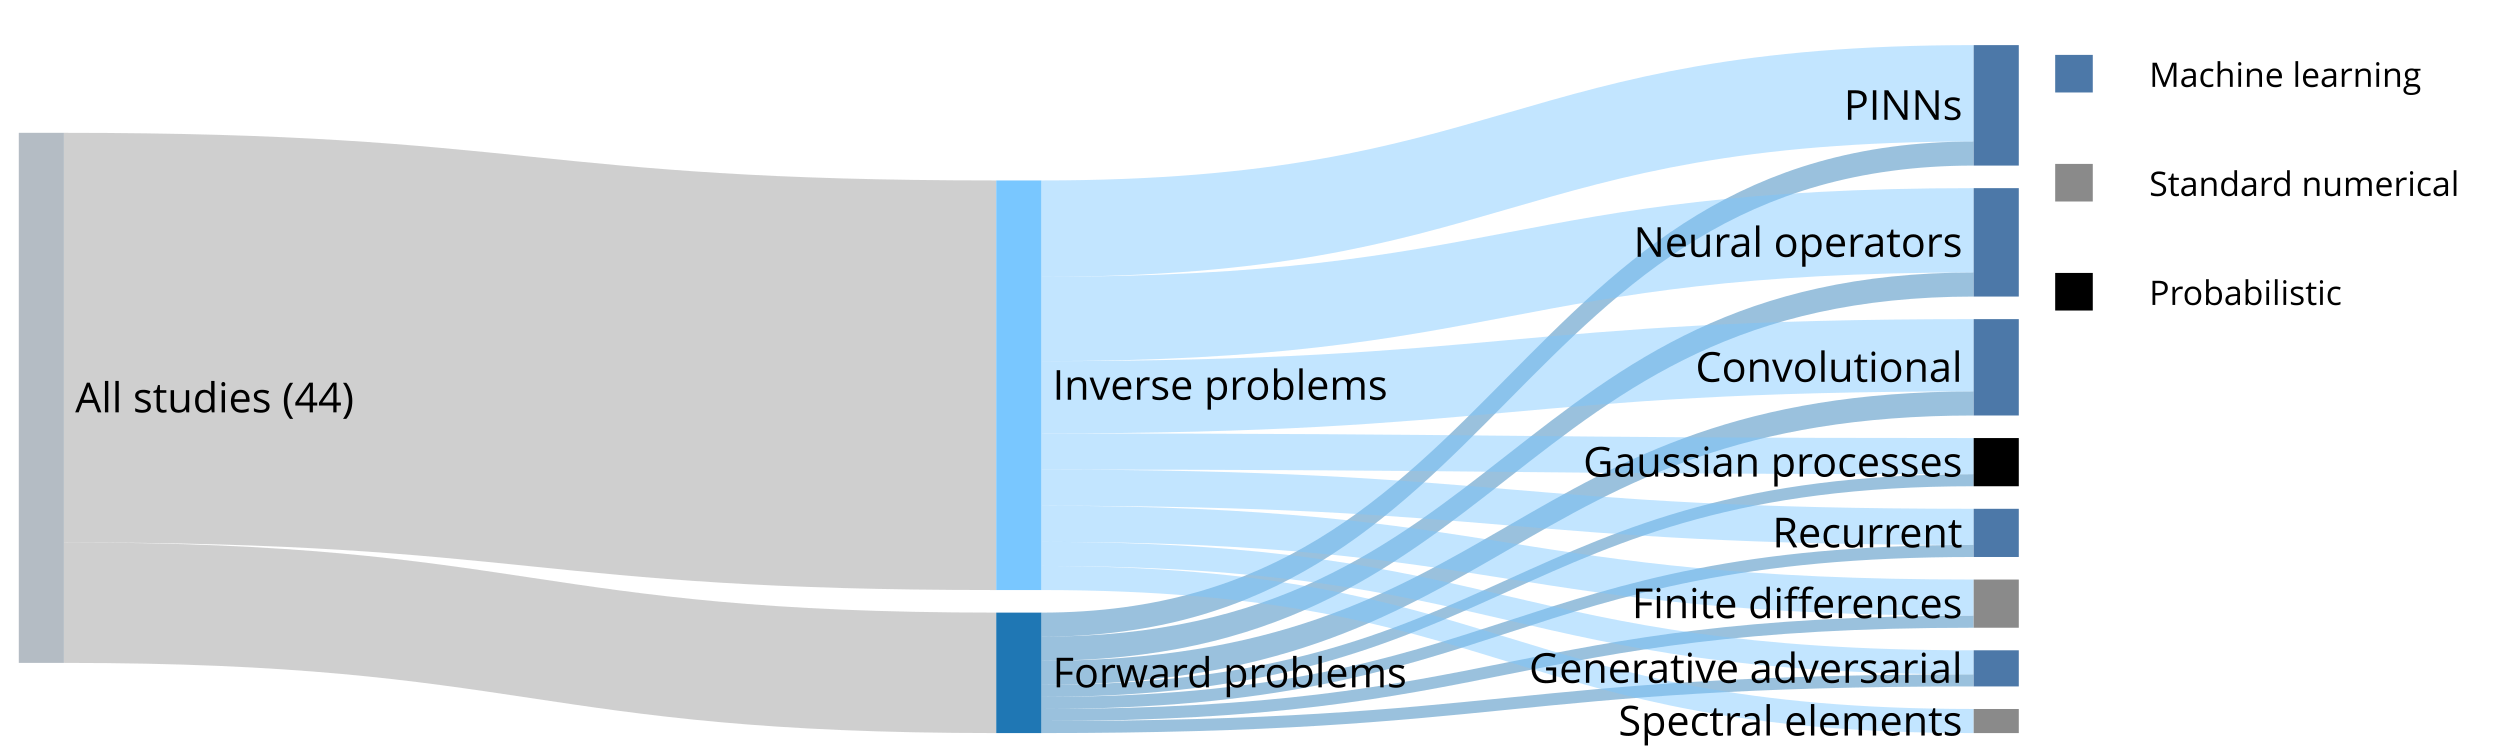
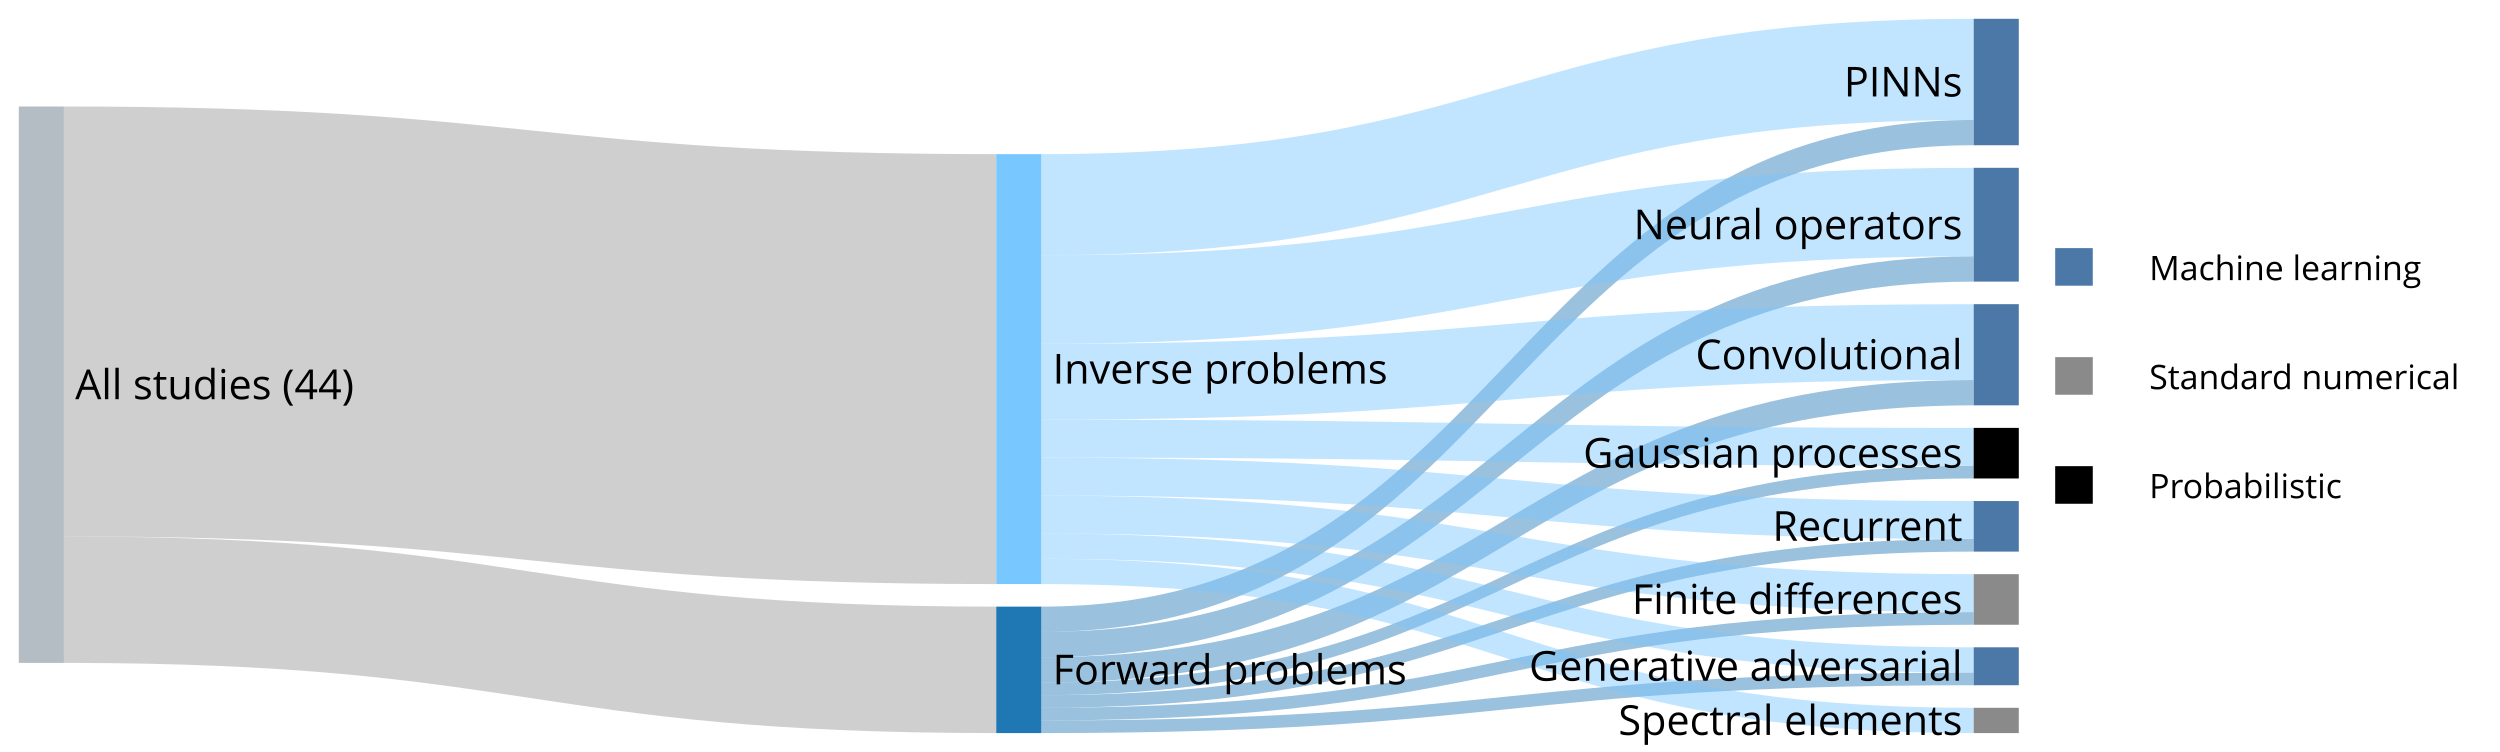
<svg xmlns="http://www.w3.org/2000/svg" class="main-svg" width="665" height="200" viewBox="0 0 665 200" style="">
  <rect x="0" y="0" width="665" height="200" style="fill: rgb(255, 255, 255); fill-opacity: 1;" />
-   <defs id="defs-ba77b4">
+   <defs id="defs-3921bd">
    <g class="clips">
-       <clipPath id="clipba77b4xyplot" class="plotclip">
-         <rect width="532" height="183" />
-       </clipPath>
-       <clipPath class="axesclip" id="clipba77b4x">
+       <clipPath id="clip3921bdxyplot" class="plotclip">
+         <rect width="532" height="190" />
+       </clipPath>
+       <clipPath class="axesclip" id="clip3921bdx">
        <rect x="5" y="0" width="532" height="200" />
      </clipPath>
-       <clipPath class="axesclip" id="clipba77b4y">
-         <rect x="0" y="12" width="665" height="183" />
-       </clipPath>
-       <clipPath class="axesclip" id="clipba77b4xy">
-         <rect x="5" y="12" width="532" height="183" />
+       <clipPath class="axesclip" id="clip3921bdy">
+         <rect x="0" y="5" width="665" height="190" />
+       </clipPath>
+       <clipPath class="axesclip" id="clip3921bdxy">
+         <rect x="5" y="5" width="532" height="190" />
      </clipPath>
    </g>
    <g class="gradients" />
    <g class="patterns" />
  </defs>
  <g class="bglayer" />
  <g class="layer-below">
    <g class="imagelayer" />
    <g class="shapelayer" />
  </g>
  <g class="cartesianlayer">
    <g class="subplot xy">
      <g class="layer-subplot">
        <g class="shapelayer" />
        <g class="imagelayer" />
      </g>
      <g class="minor-gridlayer">
        <g class="x" />
        <g class="y" />
      </g>
      <g class="gridlayer">
        <g class="x" />
        <g class="y" />
      </g>
      <g class="zerolinelayer" />
      <g class="layer-between">
        <g class="shapelayer" />
        <g class="imagelayer" />
      </g>
      <path class="xlines-below" />
      <path class="ylines-below" />
      <g class="overlines-below" />
      <g class="xaxislayer-below" />
      <g class="yaxislayer-below" />
      <g class="overaxes-below" />
      <g class="overplot">
-         <g class="xy" transform="translate(5,12)" clip-path="url(#clipba77b4xyplot)">
+         <g class="xy" transform="translate(5,5)" clip-path="url(#clip3921bdxyplot)">
          <g class="scatterlayer mlayer">
-             <g class="trace scatter trace19e1a0" style="stroke-miterlimit: 2; opacity: 1;">
+             <g class="trace scatter traceb41597" style="stroke-miterlimit: 2; opacity: 1;">
              <g class="fills" />
              <g class="errorbars" />
              <g class="lines" />
              <g class="points" />
              <g class="text" />
            </g>
-             <g class="trace scatter trace8a46ba" style="stroke-miterlimit: 2; opacity: 1;">
+             <g class="trace scatter trace7217d8" style="stroke-miterlimit: 2; opacity: 1;">
              <g class="fills" />
              <g class="errorbars" />
              <g class="lines" />
              <g class="points" />
              <g class="text" />
            </g>
-             <g class="trace scatter trace749ef2" style="stroke-miterlimit: 2; opacity: 1;">
+             <g class="trace scatter tracefb6c1b" style="stroke-miterlimit: 2; opacity: 1;">
              <g class="fills" />
              <g class="errorbars" />
              <g class="lines" />
              <g class="points" />
              <g class="text" />
            </g>
          </g>
        </g>
      </g>
      <g class="zerolinelayer-above" />
      <path class="xlines-above crisp" d="M0,0" style="fill: none;" />
      <path class="ylines-above crisp" d="M0,0" style="fill: none;" />
      <g class="overlines-above" />
      <g class="xaxislayer-above" />
      <g class="yaxislayer-above" />
      <g class="overaxes-above" />
    </g>
  </g>
  <g class="polarlayer" />
  <g class="smithlayer" />
  <g class="ternarylayer" />
  <g class="geolayer" />
  <g class="funnelarealayer" />
  <g class="pielayer" />
  <g class="iciclelayer" />
  <g class="treemaplayer" />
  <g class="sunburstlayer" />
  <g class="glimages" />
-   <g class="sankey" transform="translate(5,12)matrix(1 0 0 1 0 0)" style="box-sizing: content-box; position: absolute; left: 0px; shape-rendering: geometricprecision; pointer-events: none;">
+   <g class="sankey" transform="translate(5,5)matrix(1 0 0 1 0 0)" style="box-sizing: content-box; position: absolute; left: 0px; shape-rendering: geometricprecision; pointer-events: none;">
    <g class="sankey-links" style="fill: none;">
-       <path class="sankey-link" d="M12,132.284C136,132.284 136,150.955 260,150.955L260,183C136,183 136,164.33 12,164.33Z" style="stroke: rgb(68, 68, 68); stroke-opacity: 1; fill: rgb(150, 150, 150); fill-opacity: 0.45; stroke-width: 0; opacity: 1;" />
-       <path class="sankey-link" d="M12,23.33C136,23.33 136,36 260,36L260,144.955C136,144.955 136,132.284 12,132.284Z" style="stroke: rgb(68, 68, 68); stroke-opacity: 1; fill: rgb(150, 150, 150); fill-opacity: 0.45; stroke-width: 0; opacity: 1;" />
-       <path class="sankey-link" d="M272,157.364C396,157.364 396,60.477 520,60.477L520,66.886C396,66.886 396,163.773 272,163.773Z" style="stroke: rgb(68, 68, 68); stroke-opacity: 1; fill: rgb(31, 119, 180); fill-opacity: 0.45; stroke-width: 0; opacity: 1;" />
-       <path class="sankey-link" d="M272,163.773C396,163.773 396,92.114 520,92.114L520,98.523C396,98.523 396,170.182 272,170.182Z" style="stroke: rgb(68, 68, 68); stroke-opacity: 1; fill: rgb(31, 119, 180); fill-opacity: 0.45; stroke-width: 0; opacity: 1;" />
-       <path class="sankey-link" d="M272,150.955C396,150.955 396,25.636 520,25.636L520,32.045C396,32.045 396,157.364 272,157.364Z" style="stroke: rgb(68, 68, 68); stroke-opacity: 1; fill: rgb(31, 119, 180); fill-opacity: 0.45; stroke-width: 0; opacity: 1;" />
-       <path class="sankey-link" d="M272,170.182C396,170.182 396,114.136 520,114.136L520,117.341C396,117.341 396,173.386 272,173.386Z" style="stroke: rgb(68, 68, 68); stroke-opacity: 1; fill: rgb(31, 119, 180); fill-opacity: 0.45; stroke-width: 0; opacity: 1;" />
-       <path class="sankey-link" d="M272,173.386C396,173.386 396,132.955 520,132.955L520,136.159C396,136.159 396,176.591 272,176.591Z" style="stroke: rgb(68, 68, 68); stroke-opacity: 1; fill: rgb(31, 119, 180); fill-opacity: 0.45; stroke-width: 0; opacity: 1;" />
-       <path class="sankey-link" d="M272,179.795C396,179.795 396,167.386 520,167.386L520,170.591C396,170.591 396,183 272,183Z" style="stroke: rgb(68, 68, 68); stroke-opacity: 1; fill: rgb(31, 119, 180); fill-opacity: 0.45; stroke-width: 0; opacity: 1;" />
-       <path class="sankey-link" d="M272,176.591C396,176.591 396,151.773 520,151.773L520,154.977C396,154.977 396,179.795 272,179.795Z" style="stroke: rgb(68, 68, 68); stroke-opacity: 1; fill: rgb(31, 119, 180); fill-opacity: 0.45; stroke-width: 0; opacity: 1;" />
-       <path class="sankey-link" d="M272,61.636C396,61.636 396,38.045 520,38.045L520,60.477C396,60.477 396,84.068 272,84.068Z" style="stroke: rgb(68, 68, 68); stroke-opacity: 1; fill: rgb(121, 199, 255); fill-opacity: 0.45; stroke-width: 0; opacity: 1;" />
-       <path class="sankey-link" d="M272,84.068C396,84.068 396,72.886 520,72.886L520,92.114C396,92.114 396,103.295 272,103.295Z" style="stroke: rgb(68, 68, 68); stroke-opacity: 1; fill: rgb(121, 199, 255); fill-opacity: 0.45; stroke-width: 0; opacity: 1;" />
-       <path class="sankey-link" d="M272,36C396,36 396,1.2789769243681803e-13 520,1.2789769243681803e-13L520,25.636C396,25.636 396,61.636 272,61.636Z" style="stroke: rgb(68, 68, 68); stroke-opacity: 1; fill: rgb(121, 199, 255); fill-opacity: 0.45; stroke-width: 0; opacity: 1;" />
-       <path class="sankey-link" d="M272,103.295C396,103.295 396,104.523 520,104.523L520,114.136C396,114.136 396,112.909 272,112.909Z" style="stroke: rgb(68, 68, 68); stroke-opacity: 1; fill: rgb(121, 199, 255); fill-opacity: 0.45; stroke-width: 0; opacity: 1;" />
-       <path class="sankey-link" d="M272,112.909C396,112.909 396,123.341 520,123.341L520,132.955C396,132.955 396,122.523 272,122.523Z" style="stroke: rgb(68, 68, 68); stroke-opacity: 1; fill: rgb(121, 199, 255); fill-opacity: 0.45; stroke-width: 0; opacity: 1;" />
-       <path class="sankey-link" d="M272,132.136C396,132.136 396,160.977 520,160.977L520,167.386C396,167.386 396,138.545 272,138.545Z" style="stroke: rgb(68, 68, 68); stroke-opacity: 1; fill: rgb(121, 199, 255); fill-opacity: 0.45; stroke-width: 0; opacity: 1;" />
-       <path class="sankey-link" d="M272,122.523C396,122.523 396,142.159 520,142.159L520,151.773C396,151.773 396,132.136 272,132.136Z" style="stroke: rgb(68, 68, 68); stroke-opacity: 1; fill: rgb(121, 199, 255); fill-opacity: 0.45; stroke-width: 0; opacity: 1;" />
-       <path class="sankey-link" d="M272,138.545C396,138.545 396,176.591 520,176.591L520,183C396,183 396,144.955 272,144.955Z" style="stroke: rgb(68, 68, 68); stroke-opacity: 1; fill: rgb(121, 199, 255); fill-opacity: 0.45; stroke-width: 0; opacity: 1;" />
+       <path class="sankey-link" d="M12,137.694C136,137.694 136,156.364 260,156.364L260,190C136,190 136,171.33 12,171.33Z" style="stroke: rgb(68, 68, 68); stroke-opacity: 1; fill: rgb(150, 150, 150); fill-opacity: 0.45; stroke-width: 0; opacity: 1;" />
+       <path class="sankey-link" d="M12,23.33C136,23.33 136,36 260,36L260,150.364C136,150.364 136,137.694 12,137.694Z" style="stroke: rgb(68, 68, 68); stroke-opacity: 1; fill: rgb(150, 150, 150); fill-opacity: 0.45; stroke-width: 0; opacity: 1;" />
+       <path class="sankey-link" d="M272,163.091C396,163.091 396,63.182 520,63.182L520,69.909C396,69.909 396,169.818 272,169.818Z" style="stroke: rgb(68, 68, 68); stroke-opacity: 1; fill: rgb(31, 119, 180); fill-opacity: 0.45; stroke-width: 0; opacity: 1;" />
+       <path class="sankey-link" d="M272,169.818C396,169.818 396,96.091 520,96.091L520,102.818C396,102.818 396,176.545 272,176.545Z" style="stroke: rgb(68, 68, 68); stroke-opacity: 1; fill: rgb(31, 119, 180); fill-opacity: 0.45; stroke-width: 0; opacity: 1;" />
+       <path class="sankey-link" d="M272,156.364C396,156.364 396,26.909 520,26.909L520,33.636C396,33.636 396,163.091 272,163.091Z" style="stroke: rgb(68, 68, 68); stroke-opacity: 1; fill: rgb(31, 119, 180); fill-opacity: 0.45; stroke-width: 0; opacity: 1;" />
+       <path class="sankey-link" d="M272,176.545C396,176.545 396,118.909 520,118.909L520,122.273C396,122.273 396,179.909 272,179.909Z" style="stroke: rgb(68, 68, 68); stroke-opacity: 1; fill: rgb(31, 119, 180); fill-opacity: 0.45; stroke-width: 0; opacity: 1;" />
+       <path class="sankey-link" d="M272,179.909C396,179.909 396,138.364 520,138.364L520,141.727C396,141.727 396,183.273 272,183.273Z" style="stroke: rgb(68, 68, 68); stroke-opacity: 1; fill: rgb(31, 119, 180); fill-opacity: 0.45; stroke-width: 0; opacity: 1;" />
+       <path class="sankey-link" d="M272,186.636C396,186.636 396,173.909 520,173.909L520,177.273C396,177.273 396,190 272,190Z" style="stroke: rgb(68, 68, 68); stroke-opacity: 1; fill: rgb(31, 119, 180); fill-opacity: 0.45; stroke-width: 0; opacity: 1;" />
+       <path class="sankey-link" d="M272,183.273C396,183.273 396,157.818 520,157.818L520,161.182C396,161.182 396,186.636 272,186.636Z" style="stroke: rgb(68, 68, 68); stroke-opacity: 1; fill: rgb(31, 119, 180); fill-opacity: 0.45; stroke-width: 0; opacity: 1;" />
+       <path class="sankey-link" d="M272,62.909C396,62.909 396,39.636 520,39.636L520,63.182C396,63.182 396,86.455 272,86.455Z" style="stroke: rgb(68, 68, 68); stroke-opacity: 1; fill: rgb(121, 199, 255); fill-opacity: 0.45; stroke-width: 0; opacity: 1;" />
+       <path class="sankey-link" d="M272,86.455C396,86.455 396,75.909 520,75.909L520,96.091C396,96.091 396,106.636 272,106.636Z" style="stroke: rgb(68, 68, 68); stroke-opacity: 1; fill: rgb(121, 199, 255); fill-opacity: 0.45; stroke-width: 0; opacity: 1;" />
+       <path class="sankey-link" d="M272,36C396,36 396,7.105427357601002e-15 520,7.105427357601002e-15L520,26.909C396,26.909 396,62.909 272,62.909Z" style="stroke: rgb(68, 68, 68); stroke-opacity: 1; fill: rgb(121, 199, 255); fill-opacity: 0.45; stroke-width: 0; opacity: 1;" />
+       <path class="sankey-link" d="M272,106.636C396,106.636 396,108.818 520,108.818L520,118.909C396,118.909 396,116.727 272,116.727Z" style="stroke: rgb(68, 68, 68); stroke-opacity: 1; fill: rgb(121, 199, 255); fill-opacity: 0.45; stroke-width: 0; opacity: 1;" />
+       <path class="sankey-link" d="M272,116.727C396,116.727 396,128.273 520,128.273L520,138.364C396,138.364 396,126.818 272,126.818Z" style="stroke: rgb(68, 68, 68); stroke-opacity: 1; fill: rgb(121, 199, 255); fill-opacity: 0.45; stroke-width: 0; opacity: 1;" />
+       <path class="sankey-link" d="M272,136.909C396,136.909 396,167.182 520,167.182L520,173.909C396,173.909 396,143.636 272,143.636Z" style="stroke: rgb(68, 68, 68); stroke-opacity: 1; fill: rgb(121, 199, 255); fill-opacity: 0.45; stroke-width: 0; opacity: 1;" />
+       <path class="sankey-link" d="M272,126.818C396,126.818 396,147.727 520,147.727L520,157.818C396,157.818 396,136.909 272,136.909Z" style="stroke: rgb(68, 68, 68); stroke-opacity: 1; fill: rgb(121, 199, 255); fill-opacity: 0.45; stroke-width: 0; opacity: 1;" />
+       <path class="sankey-link" d="M272,143.636C396,143.636 396,183.273 520,183.273L520,190C396,190 396,150.364 272,150.364Z" style="stroke: rgb(68, 68, 68); stroke-opacity: 1; fill: rgb(121, 199, 255); fill-opacity: 0.45; stroke-width: 0; opacity: 1;" />
    </g>
    <g class="sankey-node-set" style="cursor: move;">
      <g class="sankey-node" transform="translate(0.000,23.330)" style="opacity: 1;">
-         <rect class="node-rect" width="12" height="141" style="stroke-width: 0; stroke: rgb(68, 68, 68); stroke-opacity: 1; fill: rgb(180, 188, 196); fill-opacity: 1;" />
-         <text class="node-label" data-notex="1" x="0" y="0" text-anchor="start" transform="translate(15,74.35)" style="cursor: default; font-family: 'Open Sans', verdana, arial, sans-serif; font-size: 11px; fill: rgb(0, 0, 0); fill-opacity: 1; text-shadow: rgb(255, 255, 255) 1px 1px 1px, rgb(255, 255, 255) -1px -1px 1px, rgb(255, 255, 255) 1px -1px 1px, rgb(255, 255, 255) -1px 1px 1px; white-space: pre;">All studies (44)</text>
-       </g>
-       <g class="sankey-node" transform="translate(260.000,150.955)" style="opacity: 1;">
-         <rect class="node-rect" width="12" height="32.045" style="stroke-width: 0; stroke: rgb(68, 68, 68); stroke-opacity: 1; fill: rgb(31, 119, 180); fill-opacity: 1;" />
-         <text class="node-label" data-notex="1" x="0" y="0" text-anchor="start" transform="translate(15,19.87273)" style="cursor: default; font-family: 'Open Sans', verdana, arial, sans-serif; font-size: 11px; fill: rgb(0, 0, 0); fill-opacity: 1; text-shadow: rgb(255, 255, 255) 1px 1px 1px, rgb(255, 255, 255) -1px -1px 1px, rgb(255, 255, 255) 1px -1px 1px, rgb(255, 255, 255) -1px 1px 1px; white-space: pre;">Forward problems</text>
+         <rect class="node-rect" width="12" height="148" style="stroke-width: 0; stroke: rgb(68, 68, 68); stroke-opacity: 1; fill: rgb(180, 188, 196); fill-opacity: 1;" />
+         <text class="node-label" data-notex="1" x="0" y="0" text-anchor="start" transform="translate(15,77.85)" style="cursor: default; font-family: 'Open Sans', verdana, arial, sans-serif; font-size: 11px; fill: rgb(0, 0, 0); fill-opacity: 1; text-shadow: rgb(255, 255, 255) 1px 1px 1px, rgb(255, 255, 255) -1px -1px 1px, rgb(255, 255, 255) 1px -1px 1px, rgb(255, 255, 255) -1px 1px 1px; white-space: pre;">All studies (44)</text>
+       </g>
+       <g class="sankey-node" transform="translate(260.000,156.364)" style="opacity: 1;">
+         <rect class="node-rect" width="12" height="33.636" style="stroke-width: 0; stroke: rgb(68, 68, 68); stroke-opacity: 1; fill: rgb(31, 119, 180); fill-opacity: 1;" />
+         <text class="node-label" data-notex="1" x="0" y="0" text-anchor="start" transform="translate(15,20.66818)" style="cursor: default; font-family: 'Open Sans', verdana, arial, sans-serif; font-size: 11px; fill: rgb(0, 0, 0); fill-opacity: 1; text-shadow: rgb(255, 255, 255) 1px 1px 1px, rgb(255, 255, 255) -1px -1px 1px, rgb(255, 255, 255) 1px -1px 1px, rgb(255, 255, 255) -1px 1px 1px; white-space: pre;">Forward problems</text>
      </g>
      <g class="sankey-node" transform="translate(260.000,36.000)" style="opacity: 1;">
-         <rect class="node-rect" width="12" height="108.955" style="stroke-width: 0; stroke: rgb(68, 68, 68); stroke-opacity: 1; fill: rgb(121, 199, 255); fill-opacity: 1;" />
-         <text class="node-label" data-notex="1" x="0" y="0" text-anchor="start" transform="translate(15,58.32727)" style="cursor: default; font-family: 'Open Sans', verdana, arial, sans-serif; font-size: 11px; fill: rgb(0, 0, 0); fill-opacity: 1; text-shadow: rgb(255, 255, 255) 1px 1px 1px, rgb(255, 255, 255) -1px -1px 1px, rgb(255, 255, 255) 1px -1px 1px, rgb(255, 255, 255) -1px 1px 1px; white-space: pre;">Inverse problems</text>
-       </g>
-       <g class="sankey-node" transform="translate(520.000,38.045)" style="opacity: 1;">
-         <rect class="node-rect" width="12" height="28.841" style="stroke-width: 0; stroke: rgb(68, 68, 68); stroke-opacity: 1; fill: rgb(76, 120, 168); fill-opacity: 1;" />
-         <text class="node-label" data-notex="1" x="0" y="0" text-anchor="end" transform="translate(-3,18.27045)" style="cursor: default; font-family: 'Open Sans', verdana, arial, sans-serif; font-size: 11px; fill: rgb(0, 0, 0); fill-opacity: 1; text-shadow: rgb(255, 255, 255) 1px 1px 1px, rgb(255, 255, 255) -1px -1px 1px, rgb(255, 255, 255) 1px -1px 1px, rgb(255, 255, 255) -1px 1px 1px; white-space: pre;">Neural operators</text>
-       </g>
-       <g class="sankey-node" transform="translate(520.000,72.886)" style="opacity: 1;">
-         <rect class="node-rect" width="12" height="25.636" style="stroke-width: 0; stroke: rgb(68, 68, 68); stroke-opacity: 1; fill: rgb(76, 120, 168); fill-opacity: 1;" />
-         <text class="node-label" data-notex="1" x="0" y="0" text-anchor="end" transform="translate(-3,16.66818)" style="cursor: default; font-family: 'Open Sans', verdana, arial, sans-serif; font-size: 11px; fill: rgb(0, 0, 0); fill-opacity: 1; text-shadow: rgb(255, 255, 255) 1px 1px 1px, rgb(255, 255, 255) -1px -1px 1px, rgb(255, 255, 255) 1px -1px 1px, rgb(255, 255, 255) -1px 1px 1px; white-space: pre;">Convolutional</text>
+         <rect class="node-rect" width="12" height="114.364" style="stroke-width: 0; stroke: rgb(68, 68, 68); stroke-opacity: 1; fill: rgb(121, 199, 255); fill-opacity: 1;" />
+         <text class="node-label" data-notex="1" x="0" y="0" text-anchor="start" transform="translate(15,61.03182)" style="cursor: default; font-family: 'Open Sans', verdana, arial, sans-serif; font-size: 11px; fill: rgb(0, 0, 0); fill-opacity: 1; text-shadow: rgb(255, 255, 255) 1px 1px 1px, rgb(255, 255, 255) -1px -1px 1px, rgb(255, 255, 255) 1px -1px 1px, rgb(255, 255, 255) -1px 1px 1px; white-space: pre;">Inverse problems</text>
+       </g>
+       <g class="sankey-node" transform="translate(520.000,39.636)" style="opacity: 1;">
+         <rect class="node-rect" width="12" height="30.273" style="stroke-width: 0; stroke: rgb(68, 68, 68); stroke-opacity: 1; fill: rgb(76, 120, 168); fill-opacity: 1;" />
+         <text class="node-label" data-notex="1" x="0" y="0" text-anchor="end" transform="translate(-3,18.98636)" style="cursor: default; font-family: 'Open Sans', verdana, arial, sans-serif; font-size: 11px; fill: rgb(0, 0, 0); fill-opacity: 1; text-shadow: rgb(255, 255, 255) 1px 1px 1px, rgb(255, 255, 255) -1px -1px 1px, rgb(255, 255, 255) 1px -1px 1px, rgb(255, 255, 255) -1px 1px 1px; white-space: pre;">Neural operators</text>
+       </g>
+       <g class="sankey-node" transform="translate(520.000,75.909)" style="opacity: 1;">
+         <rect class="node-rect" width="12" height="26.909" style="stroke-width: 0; stroke: rgb(68, 68, 68); stroke-opacity: 1; fill: rgb(76, 120, 168); fill-opacity: 1;" />
+         <text class="node-label" data-notex="1" x="0" y="0" text-anchor="end" transform="translate(-3,17.30455)" style="cursor: default; font-family: 'Open Sans', verdana, arial, sans-serif; font-size: 11px; fill: rgb(0, 0, 0); fill-opacity: 1; text-shadow: rgb(255, 255, 255) 1px 1px 1px, rgb(255, 255, 255) -1px -1px 1px, rgb(255, 255, 255) 1px -1px 1px, rgb(255, 255, 255) -1px 1px 1px; white-space: pre;">Convolutional</text>
      </g>
      <g class="sankey-node" transform="translate(520.000,0.000)" style="opacity: 1;">
-         <rect class="node-rect" width="12" height="32.045" style="stroke-width: 0; stroke: rgb(68, 68, 68); stroke-opacity: 1; fill: rgb(76, 120, 168); fill-opacity: 1;" />
-         <text class="node-label" data-notex="1" x="0" y="0" text-anchor="end" transform="translate(-3,19.87273)" style="cursor: default; font-family: 'Open Sans', verdana, arial, sans-serif; font-size: 11px; fill: rgb(0, 0, 0); fill-opacity: 1; text-shadow: rgb(255, 255, 255) 1px 1px 1px, rgb(255, 255, 255) -1px -1px 1px, rgb(255, 255, 255) 1px -1px 1px, rgb(255, 255, 255) -1px 1px 1px; white-space: pre;">PINNs</text>
-       </g>
-       <g class="sankey-node" transform="translate(520.000,104.523)" style="opacity: 1;">
-         <rect class="node-rect" width="12" height="12.818" style="stroke-width: 0; stroke: rgb(68, 68, 68); stroke-opacity: 1; fill: rgb(0, 0, 0); fill-opacity: 1;" />
-         <text class="node-label" data-notex="1" x="0" y="0" text-anchor="end" transform="translate(-3,10.25909)" style="cursor: default; font-family: 'Open Sans', verdana, arial, sans-serif; font-size: 11px; fill: rgb(0, 0, 0); fill-opacity: 1; text-shadow: rgb(255, 255, 255) 1px 1px 1px, rgb(255, 255, 255) -1px -1px 1px, rgb(255, 255, 255) 1px -1px 1px, rgb(255, 255, 255) -1px 1px 1px; white-space: pre;">Gaussian processes</text>
-       </g>
-       <g class="sankey-node" transform="translate(520.000,123.341)" style="opacity: 1;">
-         <rect class="node-rect" width="12" height="12.818" style="stroke-width: 0; stroke: rgb(68, 68, 68); stroke-opacity: 1; fill: rgb(76, 120, 168); fill-opacity: 1;" />
-         <text class="node-label" data-notex="1" x="0" y="0" text-anchor="end" transform="translate(-3,10.25909)" style="cursor: default; font-family: 'Open Sans', verdana, arial, sans-serif; font-size: 11px; fill: rgb(0, 0, 0); fill-opacity: 1; text-shadow: rgb(255, 255, 255) 1px 1px 1px, rgb(255, 255, 255) -1px -1px 1px, rgb(255, 255, 255) 1px -1px 1px, rgb(255, 255, 255) -1px 1px 1px; white-space: pre;">Recurrent</text>
-       </g>
-       <g class="sankey-node" transform="translate(520.000,160.977)" style="opacity: 1;">
-         <rect class="node-rect" width="12" height="9.614" style="stroke-width: 0; stroke: rgb(68, 68, 68); stroke-opacity: 1; fill: rgb(76, 120, 168); fill-opacity: 1;" />
-         <text class="node-label" data-notex="1" x="0" y="0" text-anchor="end" transform="translate(-3,8.656818)" style="cursor: default; font-family: 'Open Sans', verdana, arial, sans-serif; font-size: 11px; fill: rgb(0, 0, 0); fill-opacity: 1; text-shadow: rgb(255, 255, 255) 1px 1px 1px, rgb(255, 255, 255) -1px -1px 1px, rgb(255, 255, 255) 1px -1px 1px, rgb(255, 255, 255) -1px 1px 1px; white-space: pre;">Generative adversarial</text>
-       </g>
-       <g class="sankey-node" transform="translate(520.000,142.159)" style="opacity: 1;">
-         <rect class="node-rect" width="12" height="12.818" style="stroke-width: 0; stroke: rgb(68, 68, 68); stroke-opacity: 1; fill: rgb(138, 138, 138); fill-opacity: 1;" />
-         <text class="node-label" data-notex="1" x="0" y="0" text-anchor="end" transform="translate(-3,10.25909)" style="cursor: default; font-family: 'Open Sans', verdana, arial, sans-serif; font-size: 11px; fill: rgb(0, 0, 0); fill-opacity: 1; text-shadow: rgb(255, 255, 255) 1px 1px 1px, rgb(255, 255, 255) -1px -1px 1px, rgb(255, 255, 255) 1px -1px 1px, rgb(255, 255, 255) -1px 1px 1px; white-space: pre;">Finite differences</text>
-       </g>
-       <g class="sankey-node" transform="translate(520.000,176.591)" style="opacity: 1;">
-         <rect class="node-rect" width="12" height="6.409" style="stroke-width: 0; stroke: rgb(68, 68, 68); stroke-opacity: 1; fill: rgb(138, 138, 138); fill-opacity: 1;" />
-         <text class="node-label" data-notex="1" x="0" y="0" text-anchor="end" transform="translate(-3,7.054545)" style="cursor: default; font-family: 'Open Sans', verdana, arial, sans-serif; font-size: 11px; fill: rgb(0, 0, 0); fill-opacity: 1; text-shadow: rgb(255, 255, 255) 1px 1px 1px, rgb(255, 255, 255) -1px -1px 1px, rgb(255, 255, 255) 1px -1px 1px, rgb(255, 255, 255) -1px 1px 1px; white-space: pre;">Spectral elements</text>
-       </g>
-     </g>
-   </g>
-   <defs id="topdefs-ba77b4">
+         <rect class="node-rect" width="12" height="33.636" style="stroke-width: 0; stroke: rgb(68, 68, 68); stroke-opacity: 1; fill: rgb(76, 120, 168); fill-opacity: 1;" />
+         <text class="node-label" data-notex="1" x="0" y="0" text-anchor="end" transform="translate(-3,20.66818)" style="cursor: default; font-family: 'Open Sans', verdana, arial, sans-serif; font-size: 11px; fill: rgb(0, 0, 0); fill-opacity: 1; text-shadow: rgb(255, 255, 255) 1px 1px 1px, rgb(255, 255, 255) -1px -1px 1px, rgb(255, 255, 255) 1px -1px 1px, rgb(255, 255, 255) -1px 1px 1px; white-space: pre;">PINNs</text>
+       </g>
+       <g class="sankey-node" transform="translate(520.000,108.818)" style="opacity: 1;">
+         <rect class="node-rect" width="12" height="13.455" style="stroke-width: 0; stroke: rgb(68, 68, 68); stroke-opacity: 1; fill: rgb(0, 0, 0); fill-opacity: 1;" />
+         <text class="node-label" data-notex="1" x="0" y="0" text-anchor="end" transform="translate(-3,10.57727)" style="cursor: default; font-family: 'Open Sans', verdana, arial, sans-serif; font-size: 11px; fill: rgb(0, 0, 0); fill-opacity: 1; text-shadow: rgb(255, 255, 255) 1px 1px 1px, rgb(255, 255, 255) -1px -1px 1px, rgb(255, 255, 255) 1px -1px 1px, rgb(255, 255, 255) -1px 1px 1px; white-space: pre;">Gaussian processes</text>
+       </g>
+       <g class="sankey-node" transform="translate(520.000,128.273)" style="opacity: 1;">
+         <rect class="node-rect" width="12" height="13.455" style="stroke-width: 0; stroke: rgb(68, 68, 68); stroke-opacity: 1; fill: rgb(76, 120, 168); fill-opacity: 1;" />
+         <text class="node-label" data-notex="1" x="0" y="0" text-anchor="end" transform="translate(-3,10.57727)" style="cursor: default; font-family: 'Open Sans', verdana, arial, sans-serif; font-size: 11px; fill: rgb(0, 0, 0); fill-opacity: 1; text-shadow: rgb(255, 255, 255) 1px 1px 1px, rgb(255, 255, 255) -1px -1px 1px, rgb(255, 255, 255) 1px -1px 1px, rgb(255, 255, 255) -1px 1px 1px; white-space: pre;">Recurrent</text>
+       </g>
+       <g class="sankey-node" transform="translate(520.000,167.182)" style="opacity: 1;">
+         <rect class="node-rect" width="12" height="10.091" style="stroke-width: 0; stroke: rgb(68, 68, 68); stroke-opacity: 1; fill: rgb(76, 120, 168); fill-opacity: 1;" />
+         <text class="node-label" data-notex="1" x="0" y="0" text-anchor="end" transform="translate(-3,8.895455)" style="cursor: default; font-family: 'Open Sans', verdana, arial, sans-serif; font-size: 11px; fill: rgb(0, 0, 0); fill-opacity: 1; text-shadow: rgb(255, 255, 255) 1px 1px 1px, rgb(255, 255, 255) -1px -1px 1px, rgb(255, 255, 255) 1px -1px 1px, rgb(255, 255, 255) -1px 1px 1px; white-space: pre;">Generative adversarial</text>
+       </g>
+       <g class="sankey-node" transform="translate(520.000,147.727)" style="opacity: 1;">
+         <rect class="node-rect" width="12" height="13.455" style="stroke-width: 0; stroke: rgb(68, 68, 68); stroke-opacity: 1; fill: rgb(138, 138, 138); fill-opacity: 1;" />
+         <text class="node-label" data-notex="1" x="0" y="0" text-anchor="end" transform="translate(-3,10.57727)" style="cursor: default; font-family: 'Open Sans', verdana, arial, sans-serif; font-size: 11px; fill: rgb(0, 0, 0); fill-opacity: 1; text-shadow: rgb(255, 255, 255) 1px 1px 1px, rgb(255, 255, 255) -1px -1px 1px, rgb(255, 255, 255) 1px -1px 1px, rgb(255, 255, 255) -1px 1px 1px; white-space: pre;">Finite differences</text>
+       </g>
+       <g class="sankey-node" transform="translate(520.000,183.273)" style="opacity: 1;">
+         <rect class="node-rect" width="12" height="6.727" style="stroke-width: 0; stroke: rgb(68, 68, 68); stroke-opacity: 1; fill: rgb(138, 138, 138); fill-opacity: 1;" />
+         <text class="node-label" data-notex="1" x="0" y="0" text-anchor="end" transform="translate(-3,7.213636)" style="cursor: default; font-family: 'Open Sans', verdana, arial, sans-serif; font-size: 11px; fill: rgb(0, 0, 0); fill-opacity: 1; text-shadow: rgb(255, 255, 255) 1px 1px 1px, rgb(255, 255, 255) -1px -1px 1px, rgb(255, 255, 255) 1px -1px 1px, rgb(255, 255, 255) -1px 1px 1px; white-space: pre;">Spectral elements</text>
+       </g>
+     </g>
+   </g>
+   <defs id="topdefs-3921bd">
    <g class="clips" />
-     <clipPath id="legendba77b4">
+     <clipPath id="legend3921bd">
      <rect width="128" height="87" x="0" y="0" />
    </clipPath>
  </defs>
  <g class="layer-above">
    <g class="imagelayer" />
    <g class="shapelayer" />
  </g>
  <g class="infolayer">
-     <g class="legend" pointer-events="all" transform="translate(531.68,5.1)">
+     <g class="legend" pointer-events="all" transform="translate(531.68,56.5)">
      <rect class="bg" shape-rendering="crispEdges" style="stroke: rgb(68, 68, 68); stroke-opacity: 1; fill: rgb(0, 0, 0); fill-opacity: 0; stroke-width: 0px;" width="128" height="87" x="0" y="0" />
-       <g class="scrollbox" transform="" clip-path="url(#legendba77b4)">
+       <g class="scrollbox" transform="" clip-path="url(#legend3921bd)">
        <g class="groups" transform="">
          <g class="traces" transform="translate(0,14.5)" style="opacity: 1;">
            <text class="legendtext" text-anchor="start" x="40" y="3.51" style="font-family: 'Open Sans', verdana, arial, sans-serif; font-size: 9px; fill: rgb(0, 0, 0); fill-opacity: 1; white-space: pre;">Machine learning</text>
            <g class="layers" style="opacity: 1;">
              <g class="legendfill" />
              <g class="legendlines" />
              <g class="legendsymbols">
                <g class="legendpoints">
                  <path class="scatterpts" transform="translate(20,0)" d="M5,5H-5V-5H5Z" style="opacity: 1; stroke-width: 0px; fill: rgb(76, 120, 168); fill-opacity: 1;" />
                </g>
              </g>
            </g>
            <rect class="legendtoggle" x="0" y="-9.5" width="122.5" height="19" style="fill: rgb(0, 0, 0); fill-opacity: 0;" />
          </g>
        </g>
        <g class="groups" transform="translate(0,10)">
          <g class="traces" transform="translate(0,33.5)" style="opacity: 1;">
            <text class="legendtext" text-anchor="start" x="40" y="3.51" style="font-family: 'Open Sans', verdana, arial, sans-serif; font-size: 9px; fill: rgb(0, 0, 0); fill-opacity: 1; white-space: pre;">Standard numerical</text>
            <g class="layers" style="opacity: 1;">
              <g class="legendfill" />
              <g class="legendlines" />
              <g class="legendsymbols">
                <g class="legendpoints">
                  <path class="scatterpts" transform="translate(20,0)" d="M5,5H-5V-5H5Z" style="opacity: 1; stroke-width: 0px; fill: rgb(138, 138, 138); fill-opacity: 1;" />
                </g>
              </g>
            </g>
            <rect class="legendtoggle" x="0" y="-9.5" width="122.5" height="19" style="fill: rgb(0, 0, 0); fill-opacity: 0;" />
          </g>
        </g>
        <g class="groups" transform="translate(0,20)">
          <g class="traces" transform="translate(0,52.5)" style="opacity: 1;">
            <text class="legendtext" text-anchor="start" x="40" y="3.51" style="font-family: 'Open Sans', verdana, arial, sans-serif; font-size: 9px; fill: rgb(0, 0, 0); fill-opacity: 1; white-space: pre;">Probabilistic</text>
            <g class="layers" style="opacity: 1;">
              <g class="legendfill" />
              <g class="legendlines" />
              <g class="legendsymbols">
                <g class="legendpoints">
                  <path class="scatterpts" transform="translate(20,0)" d="M5,5H-5V-5H5Z" style="opacity: 1; stroke-width: 0px; fill: rgb(0, 0, 0); fill-opacity: 1;" />
                </g>
              </g>
            </g>
            <rect class="legendtoggle" x="0" y="-9.5" width="122.5" height="19" style="fill: rgb(0, 0, 0); fill-opacity: 0;" />
          </g>
        </g>
      </g>
      <rect class="scrollbar" rx="20" ry="3" width="0" height="0" style="fill: rgb(128, 139, 164); fill-opacity: 1;" x="0" y="0" />
    </g>
    <g class="g-gtitle" />
    <g class="first-render" />
  </g>
</svg>
